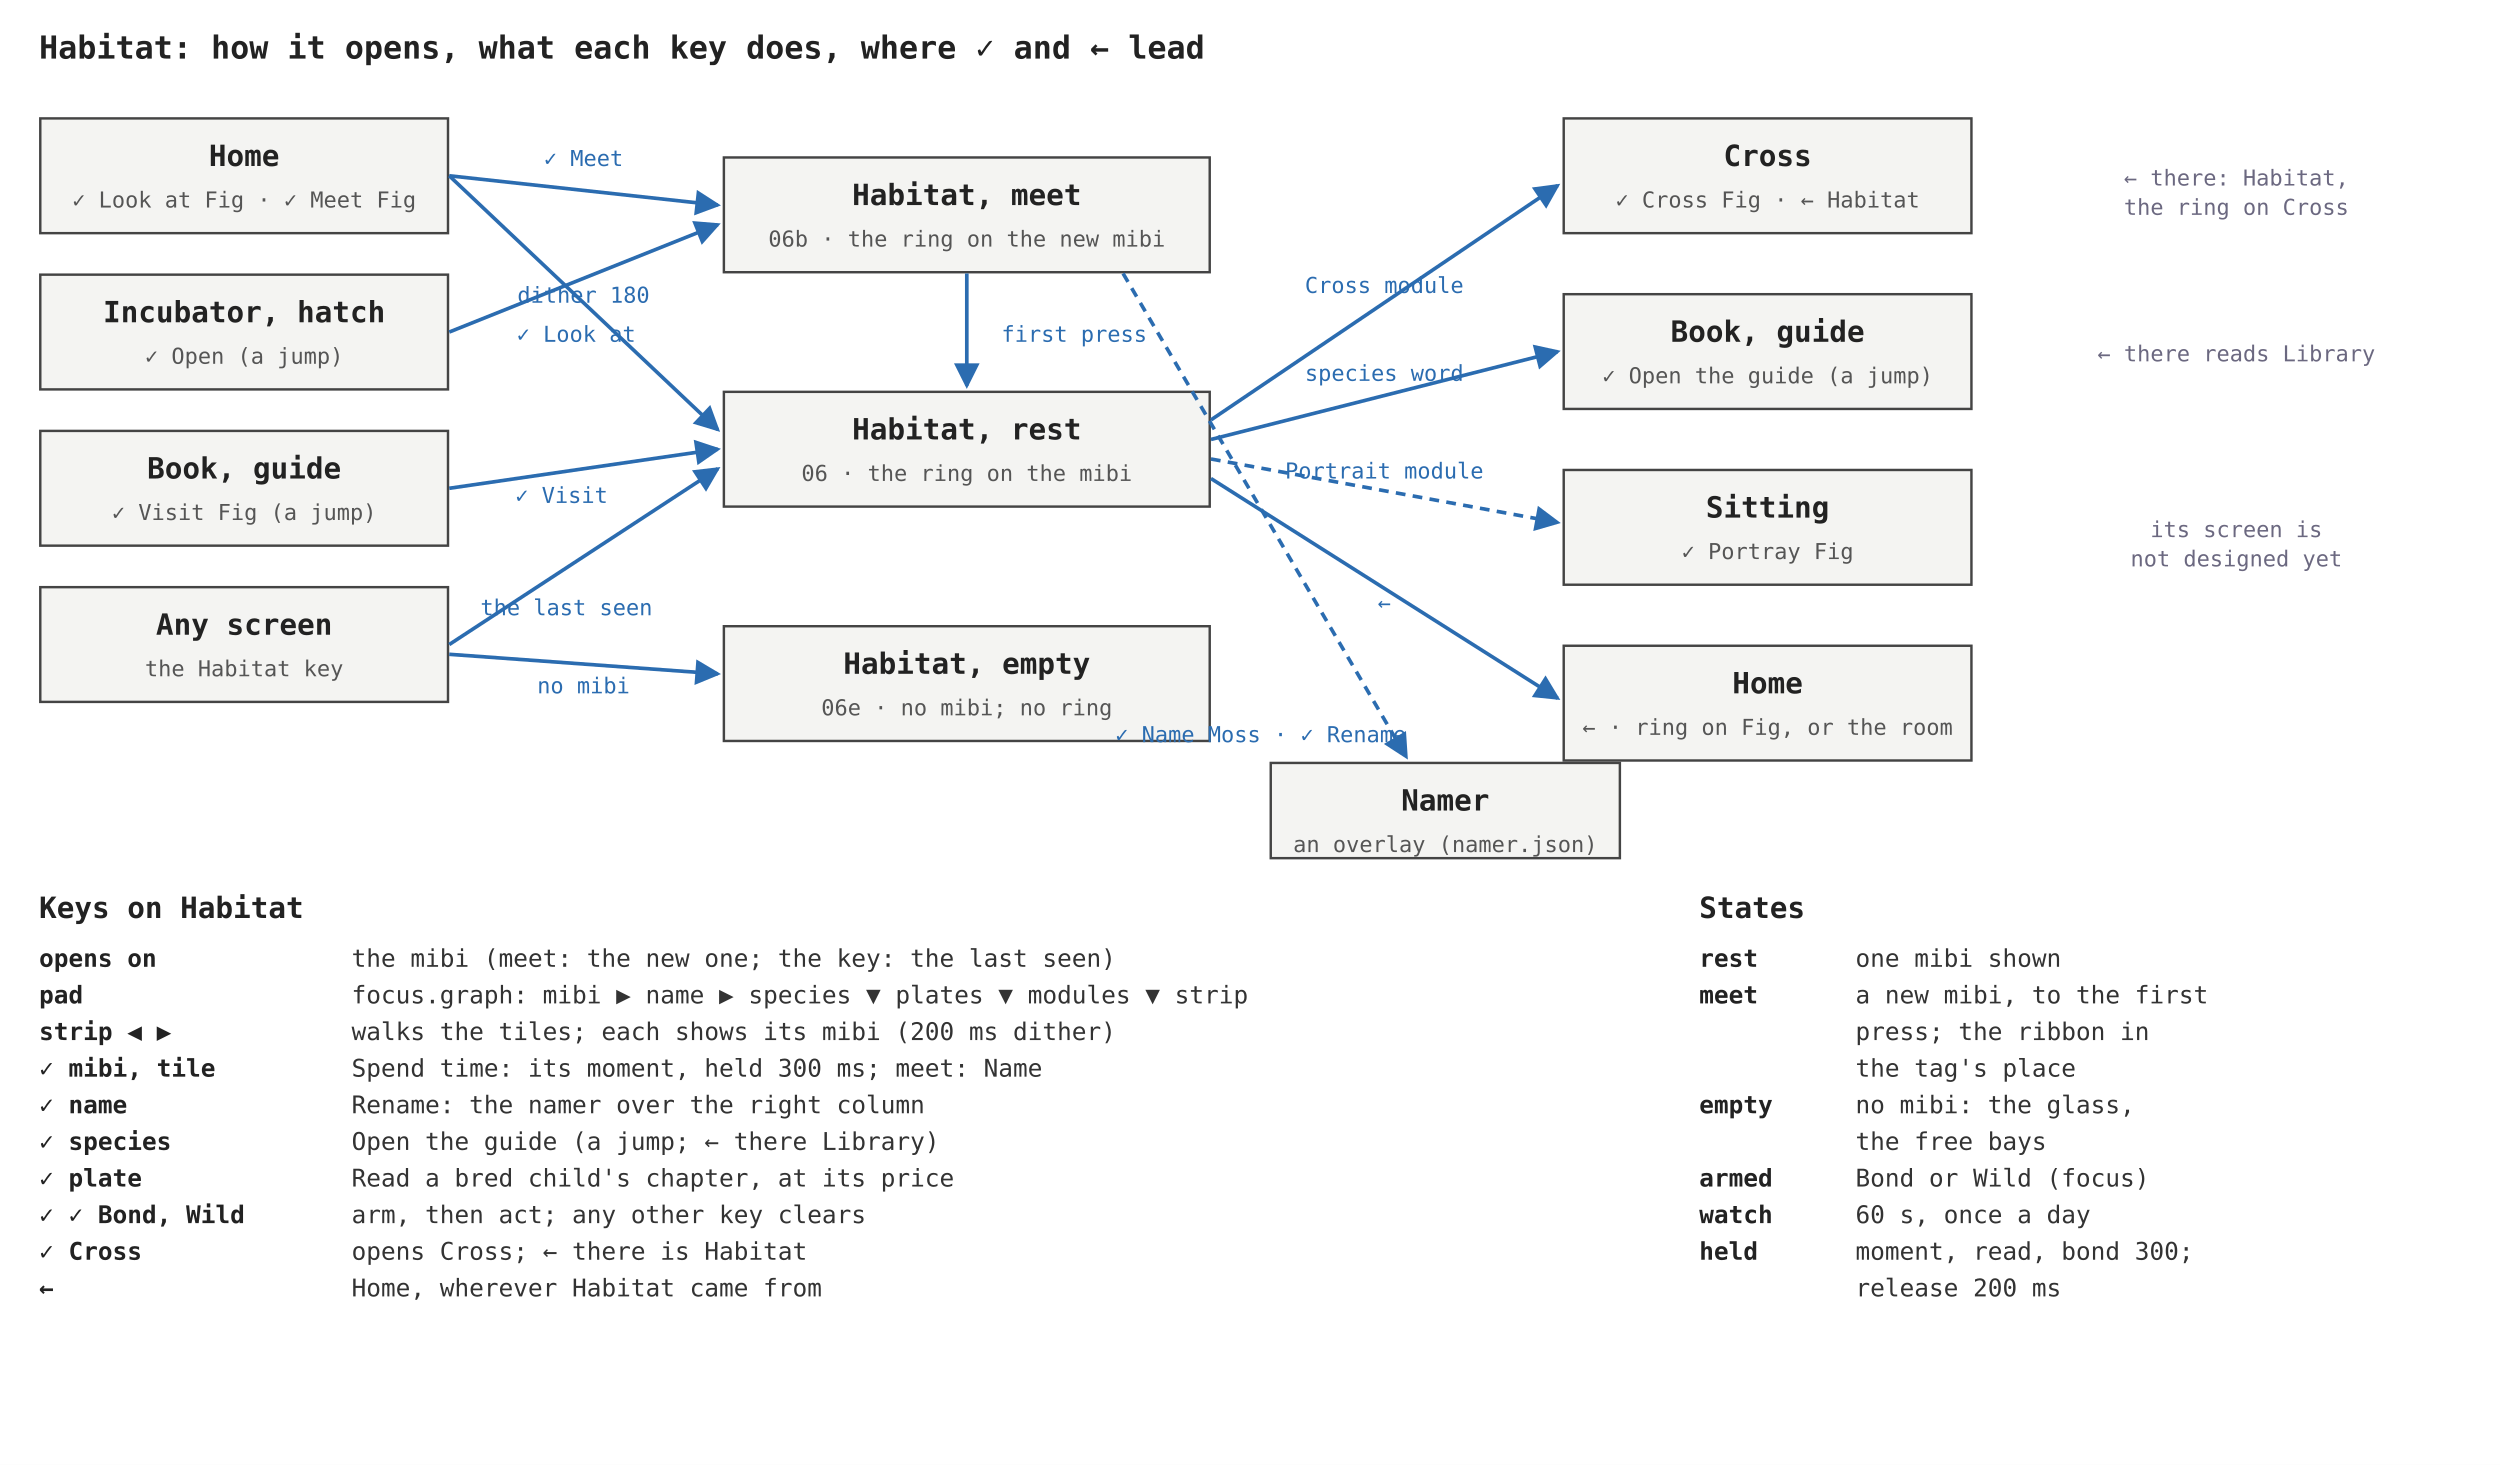
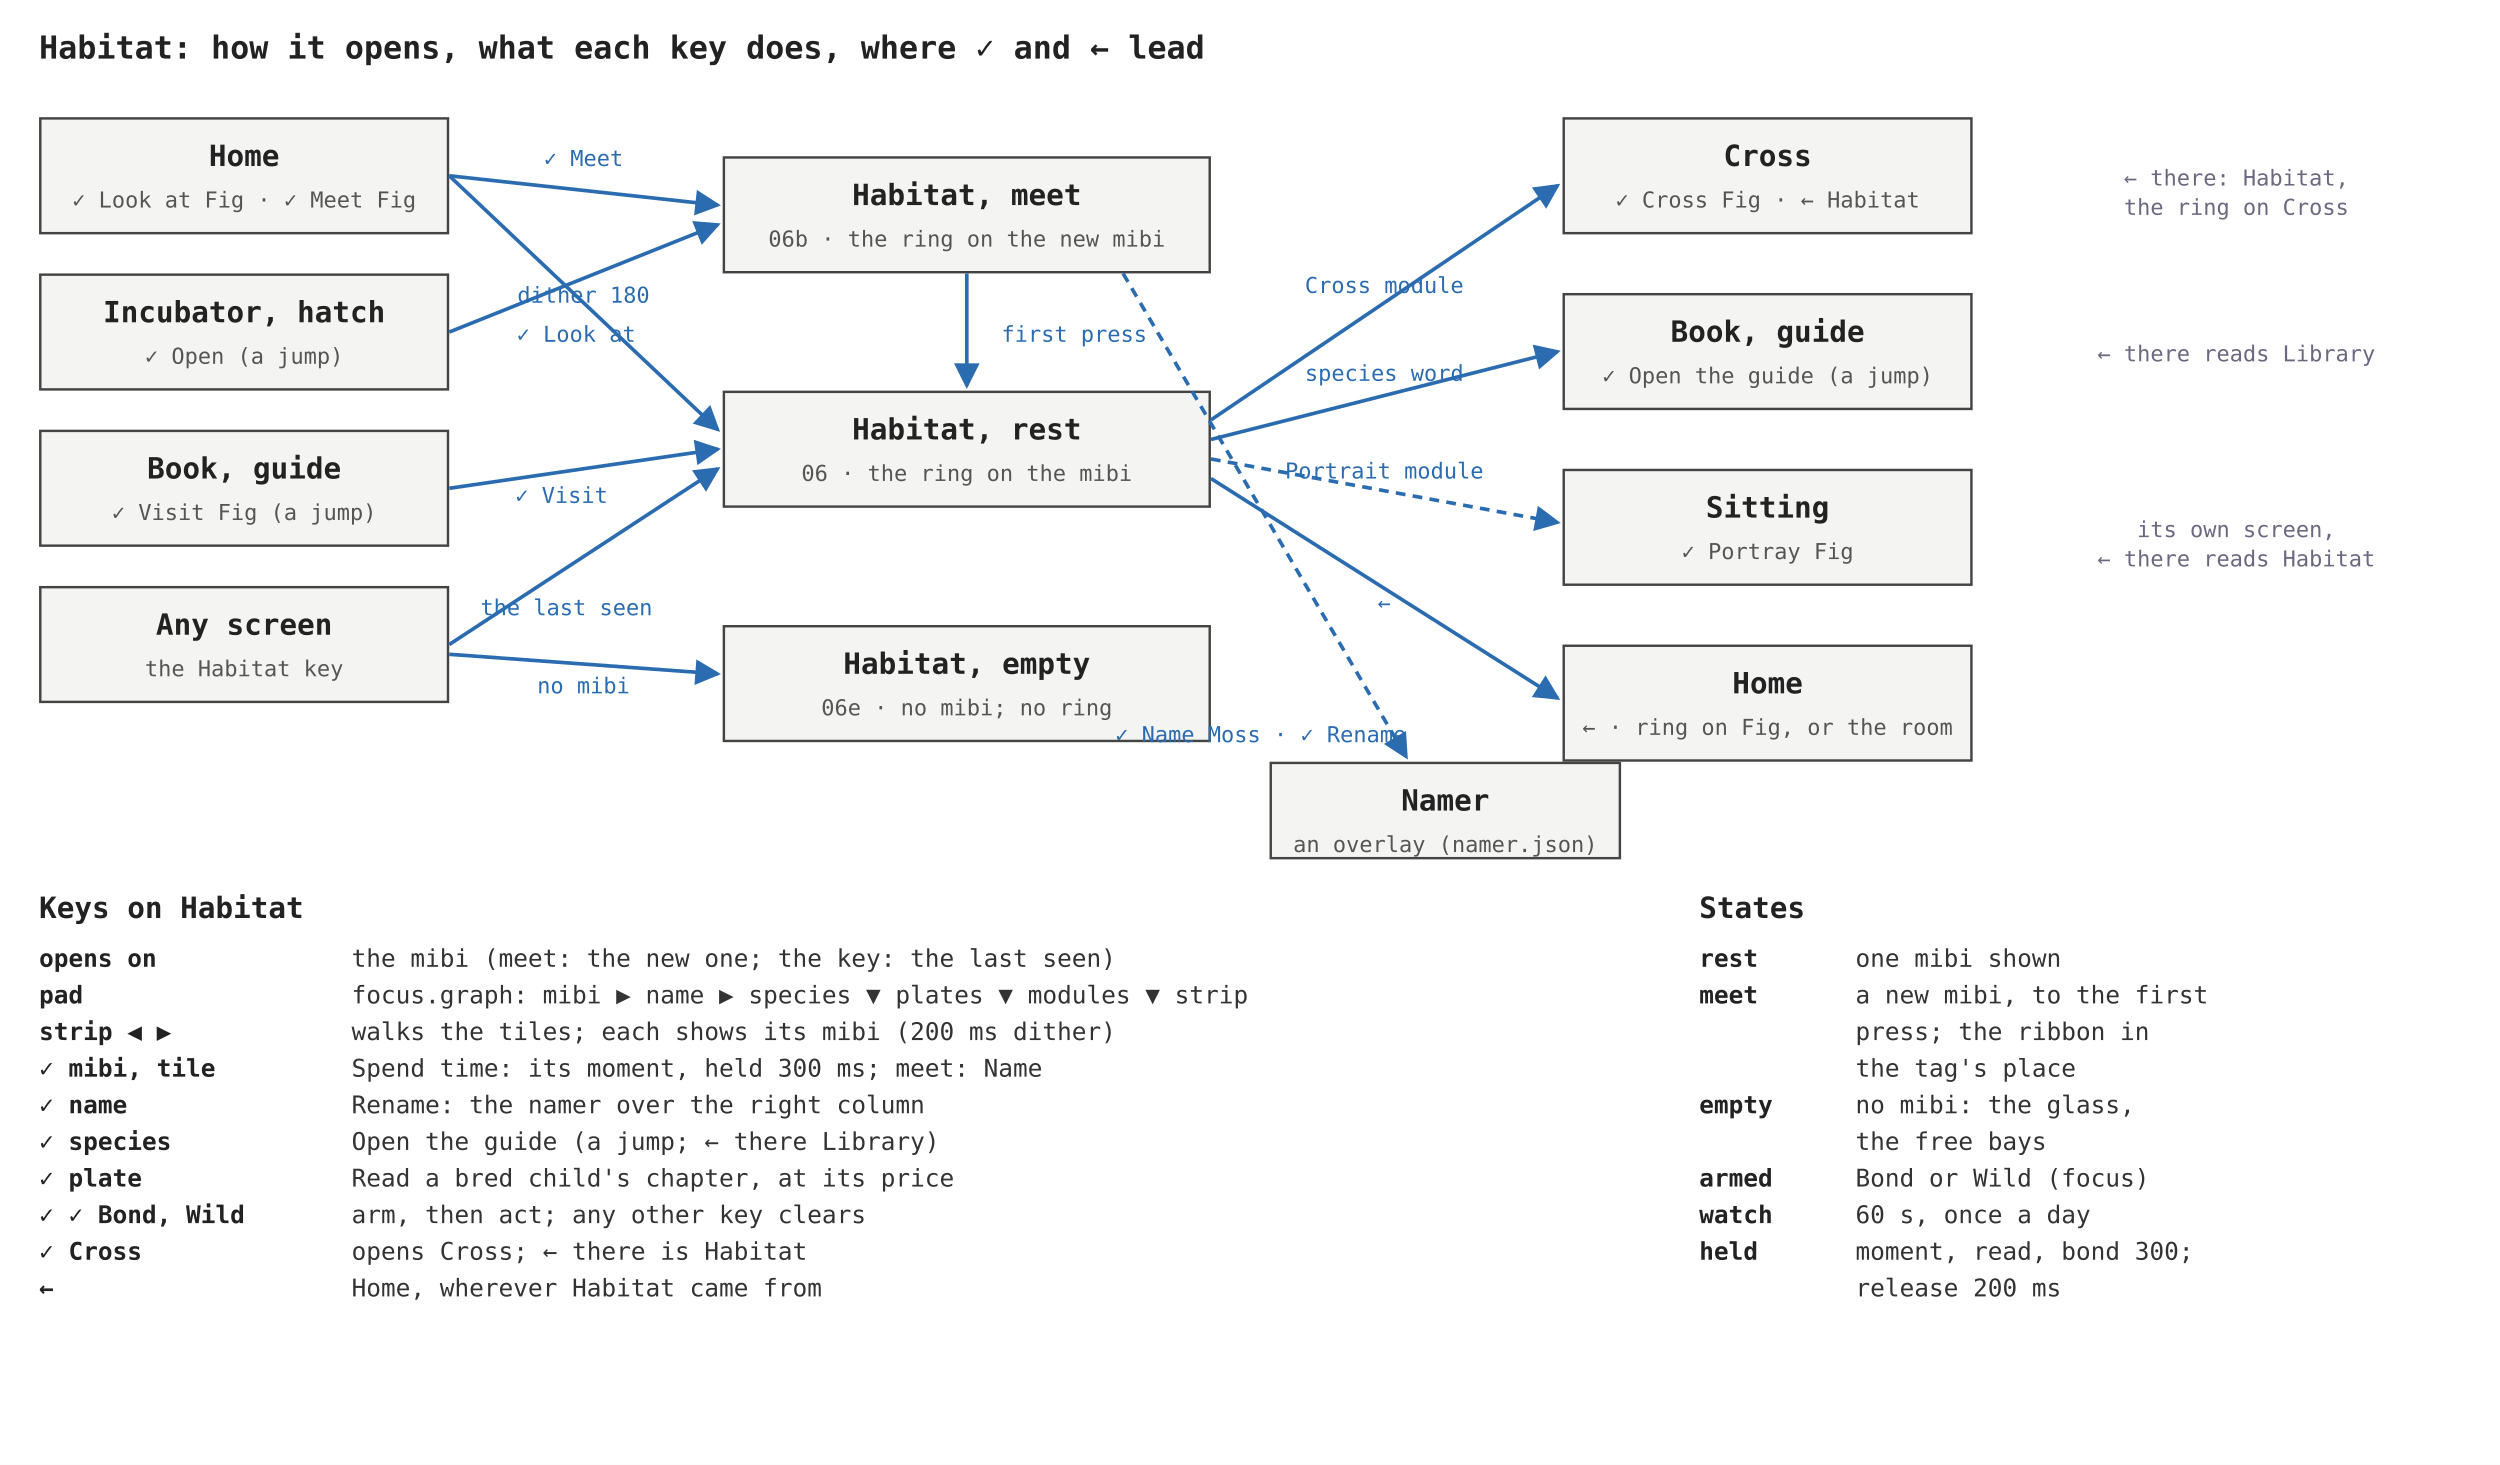
<svg xmlns="http://www.w3.org/2000/svg" viewBox="0 0 1024 600" width="1024" height="600" font-family="ui-monospace, Menlo, Consolas, monospace">
  <defs>
    <marker id="ah" viewBox="0 0 8 8" refX="7" refY="4" markerWidth="7" markerHeight="7" orient="auto">
      <path d="M0 0L8 4L0 8z" fill="#2b6cb0" />
    </marker>
    <marker id="ag" viewBox="0 0 8 8" refX="7" refY="4" markerWidth="7" markerHeight="7" orient="auto">
      <path d="M0 0L8 4L0 8z" fill="#6b6880" />
    </marker>
  </defs>
  <rect width="1024" height="600" fill="#ffffff" />
  <text x="16" y="24" font-size="13" fill="#222" font-weight="600">Habitat: how it opens, what each key does, where ✓ and ← lead</text>
  <rect x="16.5" y="48.5" width="167" height="47" fill="#f4f4f2" stroke="#444" stroke-width="1" />
  <text x="100" y="68" font-size="12" fill="#222" text-anchor="middle" font-weight="600">Home</text>
  <text x="100" y="85" font-size="9" fill="#555" text-anchor="middle">✓ Look at Fig · ✓ Meet Fig</text>
  <rect x="16.5" y="112.5" width="167" height="47" fill="#f4f4f2" stroke="#444" stroke-width="1" />
  <text x="100" y="132" font-size="12" fill="#222" text-anchor="middle" font-weight="600">Incubator, hatch</text>
  <text x="100" y="149" font-size="9" fill="#555" text-anchor="middle">✓ Open (a jump)</text>
  <rect x="16.5" y="176.5" width="167" height="47" fill="#f4f4f2" stroke="#444" stroke-width="1" />
  <text x="100" y="196" font-size="12" fill="#222" text-anchor="middle" font-weight="600">Book, guide</text>
  <text x="100" y="213" font-size="9" fill="#555" text-anchor="middle">✓ Visit Fig (a jump)</text>
  <rect x="16.5" y="240.5" width="167" height="47" fill="#f4f4f2" stroke="#444" stroke-width="1" />
  <text x="100" y="260" font-size="12" fill="#222" text-anchor="middle" font-weight="600">Any screen</text>
  <text x="100" y="277" font-size="9" fill="#555" text-anchor="middle">the Habitat key</text>
  <rect x="296.5" y="64.5" width="199" height="47" fill="#f4f4f2" stroke="#444" stroke-width="1" />
  <text x="396" y="84" font-size="12" fill="#222" text-anchor="middle" font-weight="600">Habitat, meet</text>
  <text x="396" y="101" font-size="9" fill="#555" text-anchor="middle">06b · the ring on the new mibi</text>
  <rect x="296.5" y="160.5" width="199" height="47" fill="#f4f4f2" stroke="#444" stroke-width="1" />
  <text x="396" y="180" font-size="12" fill="#222" text-anchor="middle" font-weight="600">Habitat, rest</text>
  <text x="396" y="197" font-size="9" fill="#555" text-anchor="middle">06 · the ring on the mibi</text>
  <rect x="296.5" y="256.5" width="199" height="47" fill="#f4f4f2" stroke="#444" stroke-width="1" />
  <text x="396" y="276" font-size="12" fill="#222" text-anchor="middle" font-weight="600">Habitat, empty</text>
  <text x="396" y="293" font-size="9" fill="#555" text-anchor="middle">06e · no mibi; no ring</text>
  <line x1="184" y1="72" x2="294" y2="84" stroke="#2b6cb0" stroke-width="1.5" marker-end="url(#ah)" />
  <text x="239" y="68" font-size="9" fill="#2b6cb0" text-anchor="middle">✓ Meet</text>
  <line x1="184" y1="136" x2="294" y2="92" stroke="#2b6cb0" stroke-width="1.5" marker-end="url(#ah)" />
  <text x="239" y="124" font-size="9" fill="#2b6cb0" text-anchor="middle">dither 180</text>
  <line x1="184" y1="200" x2="294" y2="184" stroke="#2b6cb0" stroke-width="1.5" marker-end="url(#ah)" />
  <text x="230" y="206" font-size="9" fill="#2b6cb0" text-anchor="middle">✓ Visit</text>
  <line x1="184" y1="72" x2="294" y2="176" stroke="#2b6cb0" stroke-width="1.5" marker-end="url(#ah)" />
  <text x="236" y="140" font-size="9" fill="#2b6cb0" text-anchor="middle">✓ Look at</text>
  <line x1="184" y1="264" x2="294" y2="192" stroke="#2b6cb0" stroke-width="1.5" marker-end="url(#ah)" />
  <text x="232" y="252" font-size="9" fill="#2b6cb0" text-anchor="middle">the last seen</text>
  <line x1="184" y1="268" x2="294" y2="276" stroke="#2b6cb0" stroke-width="1.5" marker-end="url(#ah)" />
  <text x="239" y="284" font-size="9" fill="#2b6cb0" text-anchor="middle">no mibi</text>
  <line x1="396" y1="112" x2="396" y2="158" stroke="#2b6cb0" stroke-width="1.5" marker-end="url(#ah)" />
  <text x="440" y="140" font-size="9" fill="#2b6cb0" text-anchor="middle">first press</text>
  <rect x="520.5" y="312.5" width="143" height="39" fill="#f4f4f2" stroke="#444" stroke-width="1" />
  <text x="592" y="332" font-size="12" fill="#222" text-anchor="middle" font-weight="600">Namer</text>
  <text x="592" y="349" font-size="9" fill="#555" text-anchor="middle">an overlay (namer.json)</text>
  <line x1="460" y1="112" x2="576" y2="310" stroke="#2b6cb0" stroke-width="1.5" stroke-dasharray="4 3" marker-end="url(#ah)" />
  <text x="576" y="304" font-size="9" fill="#2b6cb0" text-anchor="end">✓ Name Moss · ✓ Rename</text>
  <rect x="640.5" y="48.5" width="167" height="47" fill="#f4f4f2" stroke="#444" stroke-width="1" />
  <text x="724" y="68" font-size="12" fill="#222" text-anchor="middle" font-weight="600">Cross</text>
  <text x="724" y="85" font-size="9" fill="#555" text-anchor="middle">✓ Cross Fig · ← Habitat</text>
  <rect x="640.5" y="120.5" width="167" height="47" fill="#f4f4f2" stroke="#444" stroke-width="1" />
  <text x="724" y="140" font-size="12" fill="#222" text-anchor="middle" font-weight="600">Book, guide</text>
  <text x="724" y="157" font-size="9" fill="#555" text-anchor="middle">✓ Open the guide (a jump)</text>
  <rect x="640.5" y="192.5" width="167" height="47" fill="#f4f4f2" stroke="#444" stroke-width="1" />
  <text x="724" y="212" font-size="12" fill="#222" text-anchor="middle" font-weight="600">Sitting</text>
  <text x="724" y="229" font-size="9" fill="#555" text-anchor="middle">✓ Portray Fig</text>
  <rect x="640.5" y="264.5" width="167" height="47" fill="#f4f4f2" stroke="#444" stroke-width="1" />
  <text x="724" y="284" font-size="12" fill="#222" text-anchor="middle" font-weight="600">Home</text>
  <text x="724" y="301" font-size="9" fill="#555" text-anchor="middle">← · ring on Fig, or the room</text>
  <line x1="496" y1="172" x2="638" y2="76" stroke="#2b6cb0" stroke-width="1.5" marker-end="url(#ah)" />
  <text x="567" y="120" font-size="9" fill="#2b6cb0" text-anchor="middle">Cross module</text>
  <line x1="496" y1="180" x2="638" y2="144" stroke="#2b6cb0" stroke-width="1.5" marker-end="url(#ah)" />
  <text x="567" y="156" font-size="9" fill="#2b6cb0" text-anchor="middle">species word</text>
  <line x1="496" y1="188" x2="638" y2="214" stroke="#2b6cb0" stroke-width="1.5" stroke-dasharray="4 3" marker-end="url(#ah)" />
  <text x="567" y="196" font-size="9" fill="#2b6cb0" text-anchor="middle">Portrait module</text>
  <line x1="496" y1="196" x2="638" y2="286" stroke="#2b6cb0" stroke-width="1.5" marker-end="url(#ah)" />
  <text x="567" y="250" font-size="9" fill="#2b6cb0" text-anchor="middle">←</text>
  <text x="916" y="76" font-size="9" fill="#6b6880" text-anchor="middle">← there: Habitat,</text>
  <text x="916" y="88" font-size="9" fill="#6b6880" text-anchor="middle">the ring on Cross</text>
  <text x="916" y="148" font-size="9" fill="#6b6880" text-anchor="middle">← there reads Library</text>
-   <text x="916" y="220" font-size="9" fill="#6b6880" text-anchor="middle">its screen is</text>
-   <text x="916" y="232" font-size="9" fill="#6b6880" text-anchor="middle">not designed yet</text>
+   <text x="916" y="220" font-size="9" fill="#6b6880" text-anchor="middle">its own screen,</text>
+   <text x="916" y="232" font-size="9" fill="#6b6880" text-anchor="middle">← there reads Habitat</text>
  <text x="16" y="376" font-size="12" fill="#222" font-weight="600">Keys on Habitat</text>
  <text x="16" y="396" font-size="10" fill="#222" font-weight="600">opens on</text>
  <text x="144" y="396" font-size="10" fill="#333">the mibi (meet: the new one; the key: the last seen)</text>
  <text x="16" y="411" font-size="10" fill="#222" font-weight="600">pad</text>
  <text x="144" y="411" font-size="10" fill="#333">focus.graph: mibi ▶ name ▶ species ▼ plates ▼ modules ▼ strip</text>
  <text x="16" y="426" font-size="10" fill="#222" font-weight="600">strip ◀ ▶</text>
  <text x="144" y="426" font-size="10" fill="#333">walks the tiles; each shows its mibi (200 ms dither)</text>
  <text x="16" y="441" font-size="10" fill="#222" font-weight="600">✓ mibi, tile</text>
  <text x="144" y="441" font-size="10" fill="#333">Spend time: its moment, held 300 ms; meet: Name</text>
  <text x="16" y="456" font-size="10" fill="#222" font-weight="600">✓ name</text>
  <text x="144" y="456" font-size="10" fill="#333">Rename: the namer over the right column</text>
  <text x="16" y="471" font-size="10" fill="#222" font-weight="600">✓ species</text>
  <text x="144" y="471" font-size="10" fill="#333">Open the guide (a jump; ← there Library)</text>
  <text x="16" y="486" font-size="10" fill="#222" font-weight="600">✓ plate</text>
  <text x="144" y="486" font-size="10" fill="#333">Read a bred child's chapter, at its price</text>
  <text x="16" y="501" font-size="10" fill="#222" font-weight="600">✓ ✓ Bond, Wild</text>
  <text x="144" y="501" font-size="10" fill="#333">arm, then act; any other key clears</text>
  <text x="16" y="516" font-size="10" fill="#222" font-weight="600">✓ Cross</text>
  <text x="144" y="516" font-size="10" fill="#333">opens Cross; ← there is Habitat</text>
  <text x="16" y="531" font-size="10" fill="#222" font-weight="600">←</text>
  <text x="144" y="531" font-size="10" fill="#333">Home, wherever Habitat came from</text>
  <text x="696" y="376" font-size="12" fill="#222" font-weight="600">States</text>
  <text x="696" y="396" font-size="10" fill="#222" font-weight="600">rest</text>
  <text x="760" y="396" font-size="10" fill="#333">one mibi shown</text>
  <text x="696" y="411" font-size="10" fill="#222" font-weight="600">meet</text>
  <text x="760" y="411" font-size="10" fill="#333">a new mibi, to the first</text>
  <text x="696" y="426" font-size="10" fill="#222" font-weight="600" />
  <text x="760" y="426" font-size="10" fill="#333">press; the ribbon in</text>
  <text x="696" y="441" font-size="10" fill="#222" font-weight="600" />
  <text x="760" y="441" font-size="10" fill="#333">the tag's place</text>
  <text x="696" y="456" font-size="10" fill="#222" font-weight="600">empty</text>
  <text x="760" y="456" font-size="10" fill="#333">no mibi: the glass,</text>
  <text x="696" y="471" font-size="10" fill="#222" font-weight="600" />
  <text x="760" y="471" font-size="10" fill="#333">the free bays</text>
  <text x="696" y="486" font-size="10" fill="#222" font-weight="600">armed</text>
  <text x="760" y="486" font-size="10" fill="#333">Bond or Wild (focus)</text>
  <text x="696" y="501" font-size="10" fill="#222" font-weight="600">watch</text>
  <text x="760" y="501" font-size="10" fill="#333">60 s, once a day</text>
  <text x="696" y="516" font-size="10" fill="#222" font-weight="600">held</text>
  <text x="760" y="516" font-size="10" fill="#333">moment, read, bond 300;</text>
  <text x="696" y="531" font-size="10" fill="#222" font-weight="600" />
  <text x="760" y="531" font-size="10" fill="#333">release 200 ms</text>
</svg>
